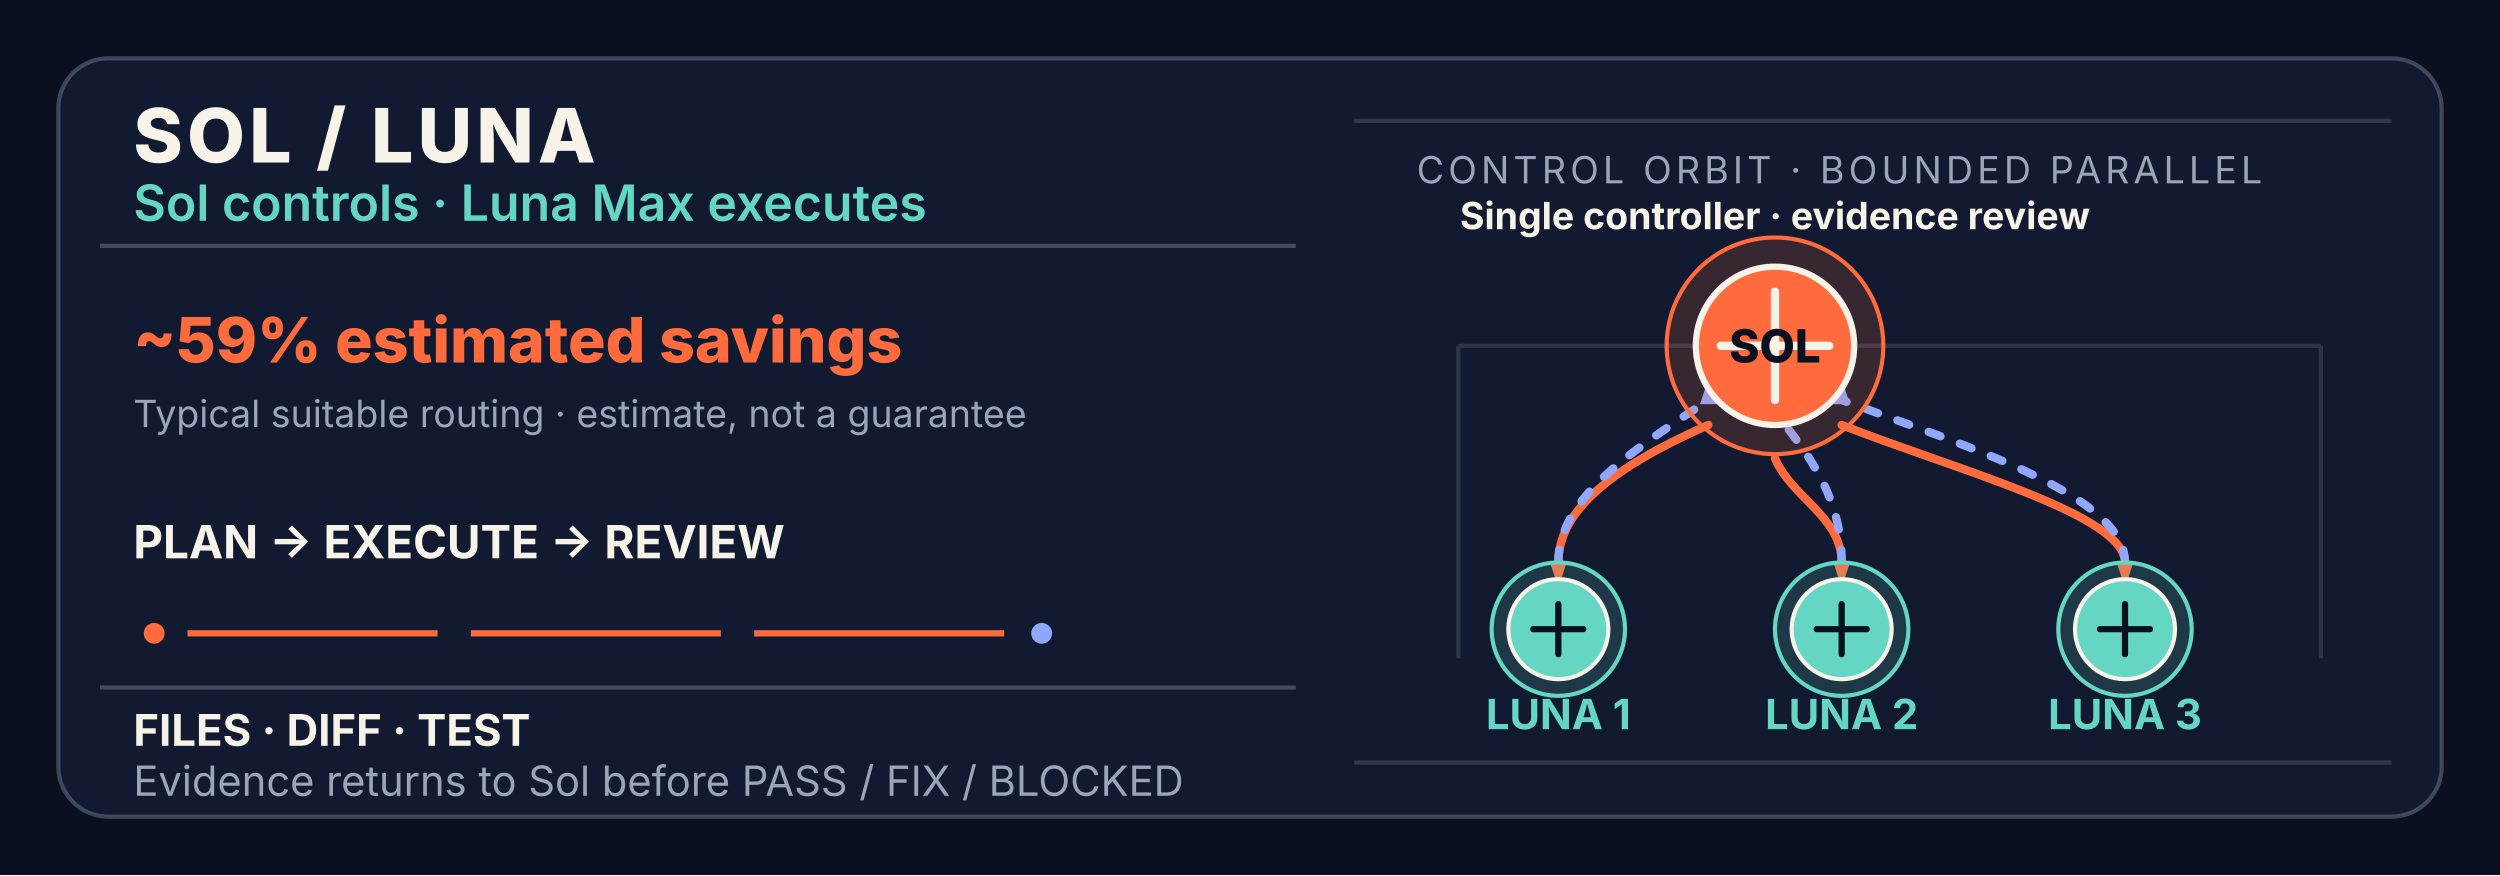
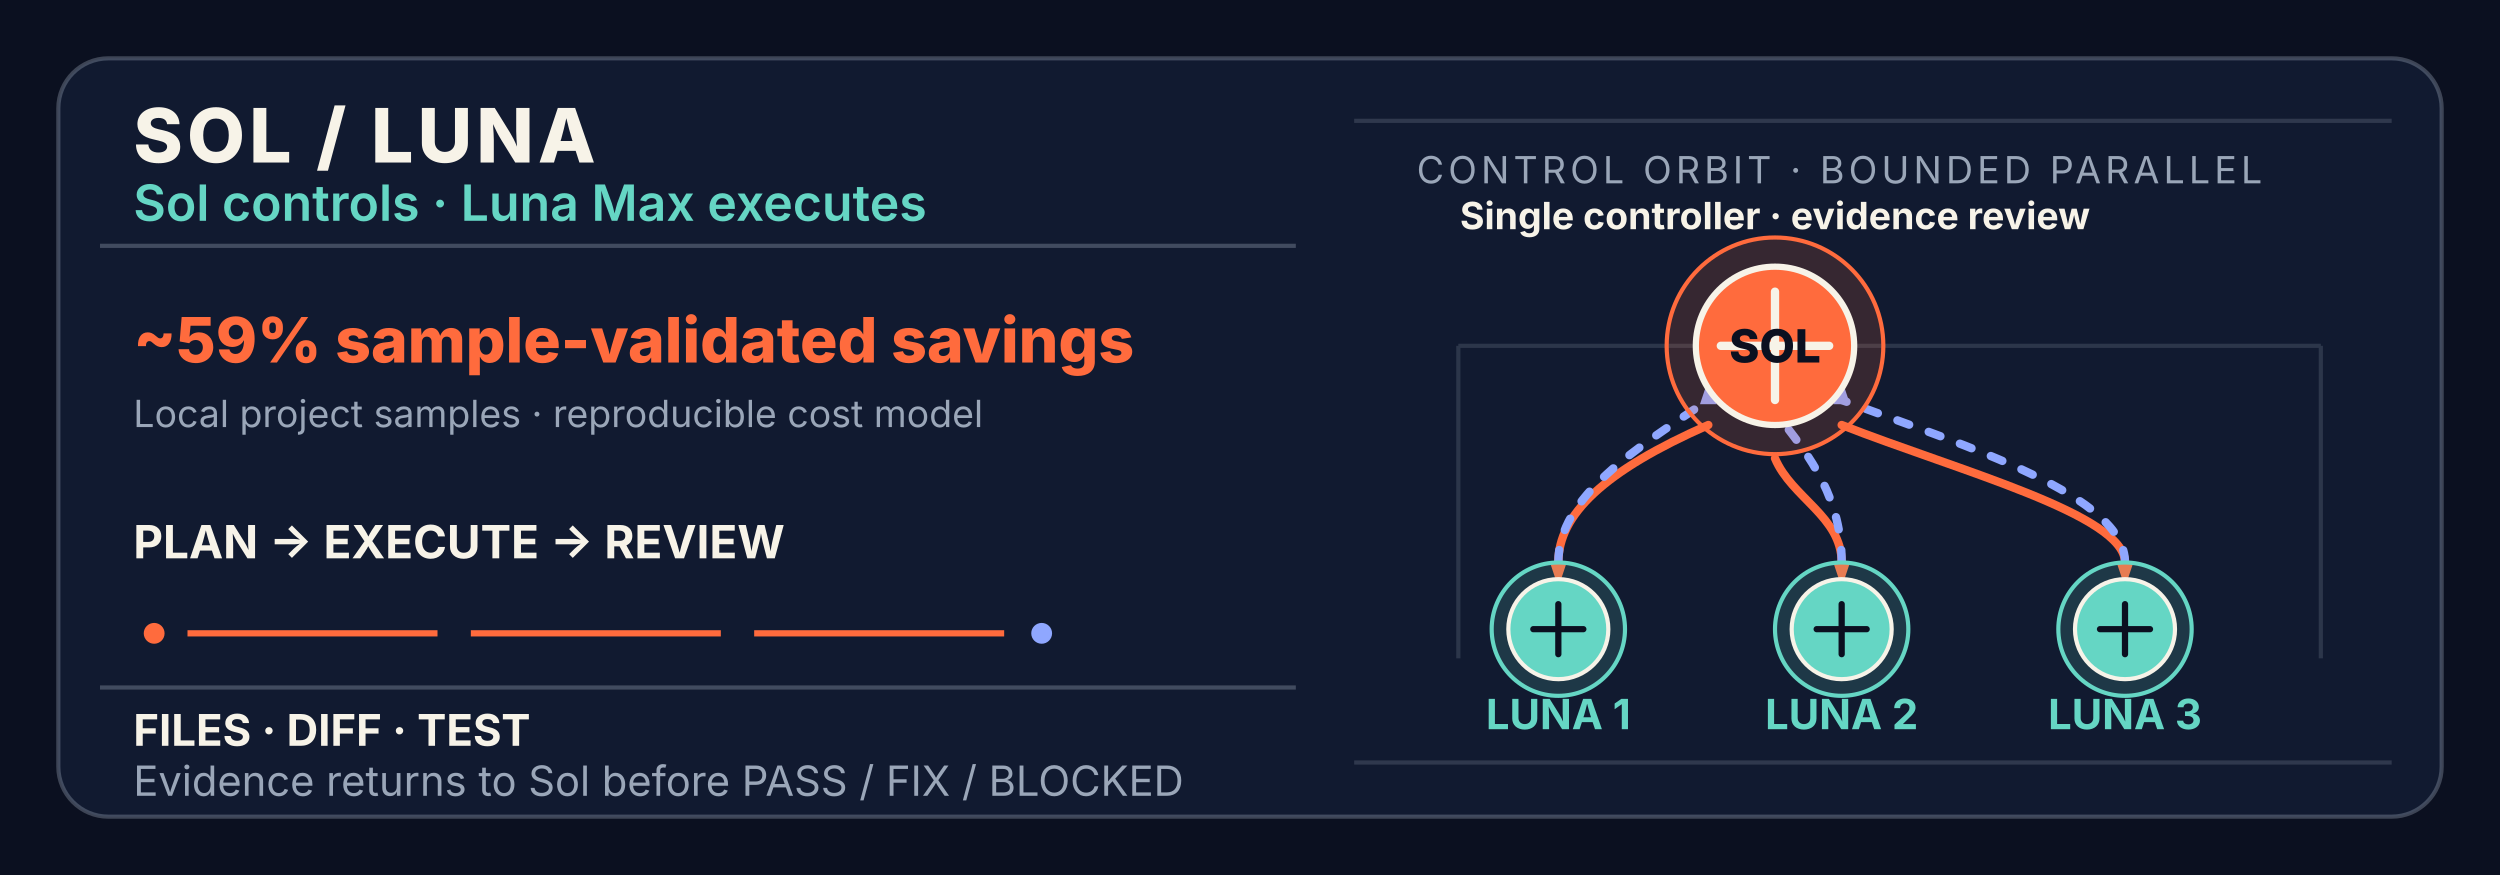
<svg xmlns="http://www.w3.org/2000/svg" viewBox="0 0 1200 420" font-family="-apple-system, BlinkMacSystemFont, 'Segoe UI', 'PingFang SC', sans-serif" font-size="18">
  <rect width="1200" height="420" fill="#0B1020" />
  <rect x="28" y="28" width="1144" height="364" rx="24" fill="#111A30" stroke="#9AA6B8" stroke-opacity="0.35" stroke-width="2" />
  <path d="M48 118H622M48 330H622" fill="none" stroke="#9AA6B8" stroke-opacity="0.35" stroke-width="2" />
  <path d="M650 58H1148M650 366H1148" fill="none" stroke="#9AA6B8" stroke-opacity="0.22" stroke-width="2" />
  <text x="64" y="78" fill="#F7F3E8" font-size="36" font-weight="800" letter-spacing="2">SOL / LUNA</text>
  <text x="64" y="106" fill="#65D6C4" font-size="24" font-weight="600">Sol controls · Luna Max executes</text>
-   <text x="64" y="174" fill="#FF6B3D" font-size="30" font-weight="800">~59% estimated savings</text>
-   <text x="64" y="205" fill="#9AA6B8" font-size="18">Typical suitable routing · estimate, not a guarantee</text>
+   <text x="64" y="174" fill="#FF6B3D" font-size="30" font-weight="800">~59% sample-validated savings</text>
+   <text x="64" y="205" fill="#9AA6B8" font-size="18">Local project samples · reproducible cost model</text>
  <text x="64" y="268" fill="#F7F3E8" font-size="22" font-weight="700">PLAN → EXECUTE → REVIEW</text>
  <circle cx="74" cy="304" r="5" fill="#FF6B3D" />
  <path d="M90 304H210M226 304H346M362 304H482" fill="none" stroke="#FF6B3D" stroke-width="3" />
  <circle cx="500" cy="304" r="5" fill="#8FA7FF" />
  <text x="64" y="358" fill="#F7F3E8" font-size="21" font-weight="700">FILES · DIFF · TEST</text>
  <text x="64" y="382" fill="#9AA6B8" font-size="20">Evidence returns to Sol before PASS / FIX / BLOCKED</text>
  <text x="680" y="88" fill="#9AA6B8" font-size="18" letter-spacing="2">CONTROL ORBIT · BOUNDED PARALLEL</text>
  <path d="M700 166H1114M700 166V316M1114 166V316" fill="none" stroke="#9AA6B8" stroke-opacity="0.2" stroke-width="2" />
  <g fill="none" stroke="#FF6B3D" stroke-width="4" stroke-linecap="round">
    <path id="task-path-1" data-flow="task" data-from="sol-controller" data-to="luna-worker-1" d="M820 204C770 226 748 247 748 270" />
    <path id="task-path-2" data-flow="task" data-from="sol-controller" data-to="luna-worker-2" d="M852 220C860 239 884 248 884 270" />
    <path id="task-path-3" data-flow="task" data-from="sol-controller" data-to="luna-worker-3" d="M884 204C940 226 1020 247 1020 270" />
  </g>
  <g fill="none" stroke="#8FA7FF" stroke-width="4" stroke-dasharray="6 10" stroke-linecap="round">
    <path id="evidence-path-1" data-flow="evidence" data-from="luna-worker-1" data-to="sol-controller" d="M748 270C748 238 786 215 820 192" />
    <path id="evidence-path-2" data-flow="evidence" data-from="luna-worker-2" data-to="sol-controller" d="M884 270C884 240 870 220 852 198" />
    <path id="evidence-path-3" data-flow="evidence" data-from="luna-worker-3" data-to="sol-controller" d="M1020 270C1020 238 946 215 884 192" />
  </g>
  <g fill="#FF6B3D">
    <path d="M744 270L748 282L752 270Z" />
    <path d="M880 270L884 282L888 270Z" />
    <path d="M1016 270L1020 282L1024 270Z" />
  </g>
  <g fill="#8FA7FF">
    <path d="M816 194L820 182L824 194Z" />
    <path d="M848 200L852 188L856 200Z" />
    <path d="M880 194L884 182L888 194Z" />
  </g>
  <g id="sol-controller">
    <circle cx="852" cy="166" r="52" fill="#FF6B3D" fill-opacity="0.16" stroke="#FF6B3D" stroke-width="2" />
    <circle cx="852" cy="166" r="38" fill="#FF6B3D" stroke="#F7F3E8" stroke-width="3" />
    <path d="M852 140V192M826 166H878" stroke="#F7F3E8" stroke-width="4" stroke-linecap="round" />
    <text x="852" y="174" text-anchor="middle" fill="#0B1020" font-size="22" font-weight="800">SOL</text>
  </g>
  <text x="852" y="110" text-anchor="middle" fill="#F7F3E8" font-size="18" font-weight="700">Single controller · evidence review</text>
  <g id="luna-worker-1">
    <circle cx="748" cy="302" r="32" fill="#65D6C4" fill-opacity="0.16" stroke="#65D6C4" stroke-width="2" />
    <circle cx="748" cy="302" r="24" fill="#65D6C4" stroke="#F7F3E8" stroke-width="2" />
    <path d="M736 302H760M748 290V314" stroke="#0B1020" stroke-width="3" stroke-linecap="round" />
    <text x="748" y="350" text-anchor="middle" fill="#65D6C4" font-size="20" font-weight="700">LUNA 1</text>
  </g>
  <g id="luna-worker-2">
    <circle cx="884" cy="302" r="32" fill="#65D6C4" fill-opacity="0.16" stroke="#65D6C4" stroke-width="2" />
    <circle cx="884" cy="302" r="24" fill="#65D6C4" stroke="#F7F3E8" stroke-width="2" />
    <path d="M872 302H896M884 290V314" stroke="#0B1020" stroke-width="3" stroke-linecap="round" />
    <text x="884" y="350" text-anchor="middle" fill="#65D6C4" font-size="20" font-weight="700">LUNA 2</text>
  </g>
  <g id="luna-worker-3">
    <circle cx="1020" cy="302" r="32" fill="#65D6C4" fill-opacity="0.16" stroke="#65D6C4" stroke-width="2" />
    <circle cx="1020" cy="302" r="24" fill="#65D6C4" stroke="#F7F3E8" stroke-width="2" />
    <path d="M1008 302H1032M1020 290V314" stroke="#0B1020" stroke-width="3" stroke-linecap="round" />
    <text x="1020" y="350" text-anchor="middle" fill="#65D6C4" font-size="20" font-weight="700">LUNA 3</text>
  </g>
</svg>
